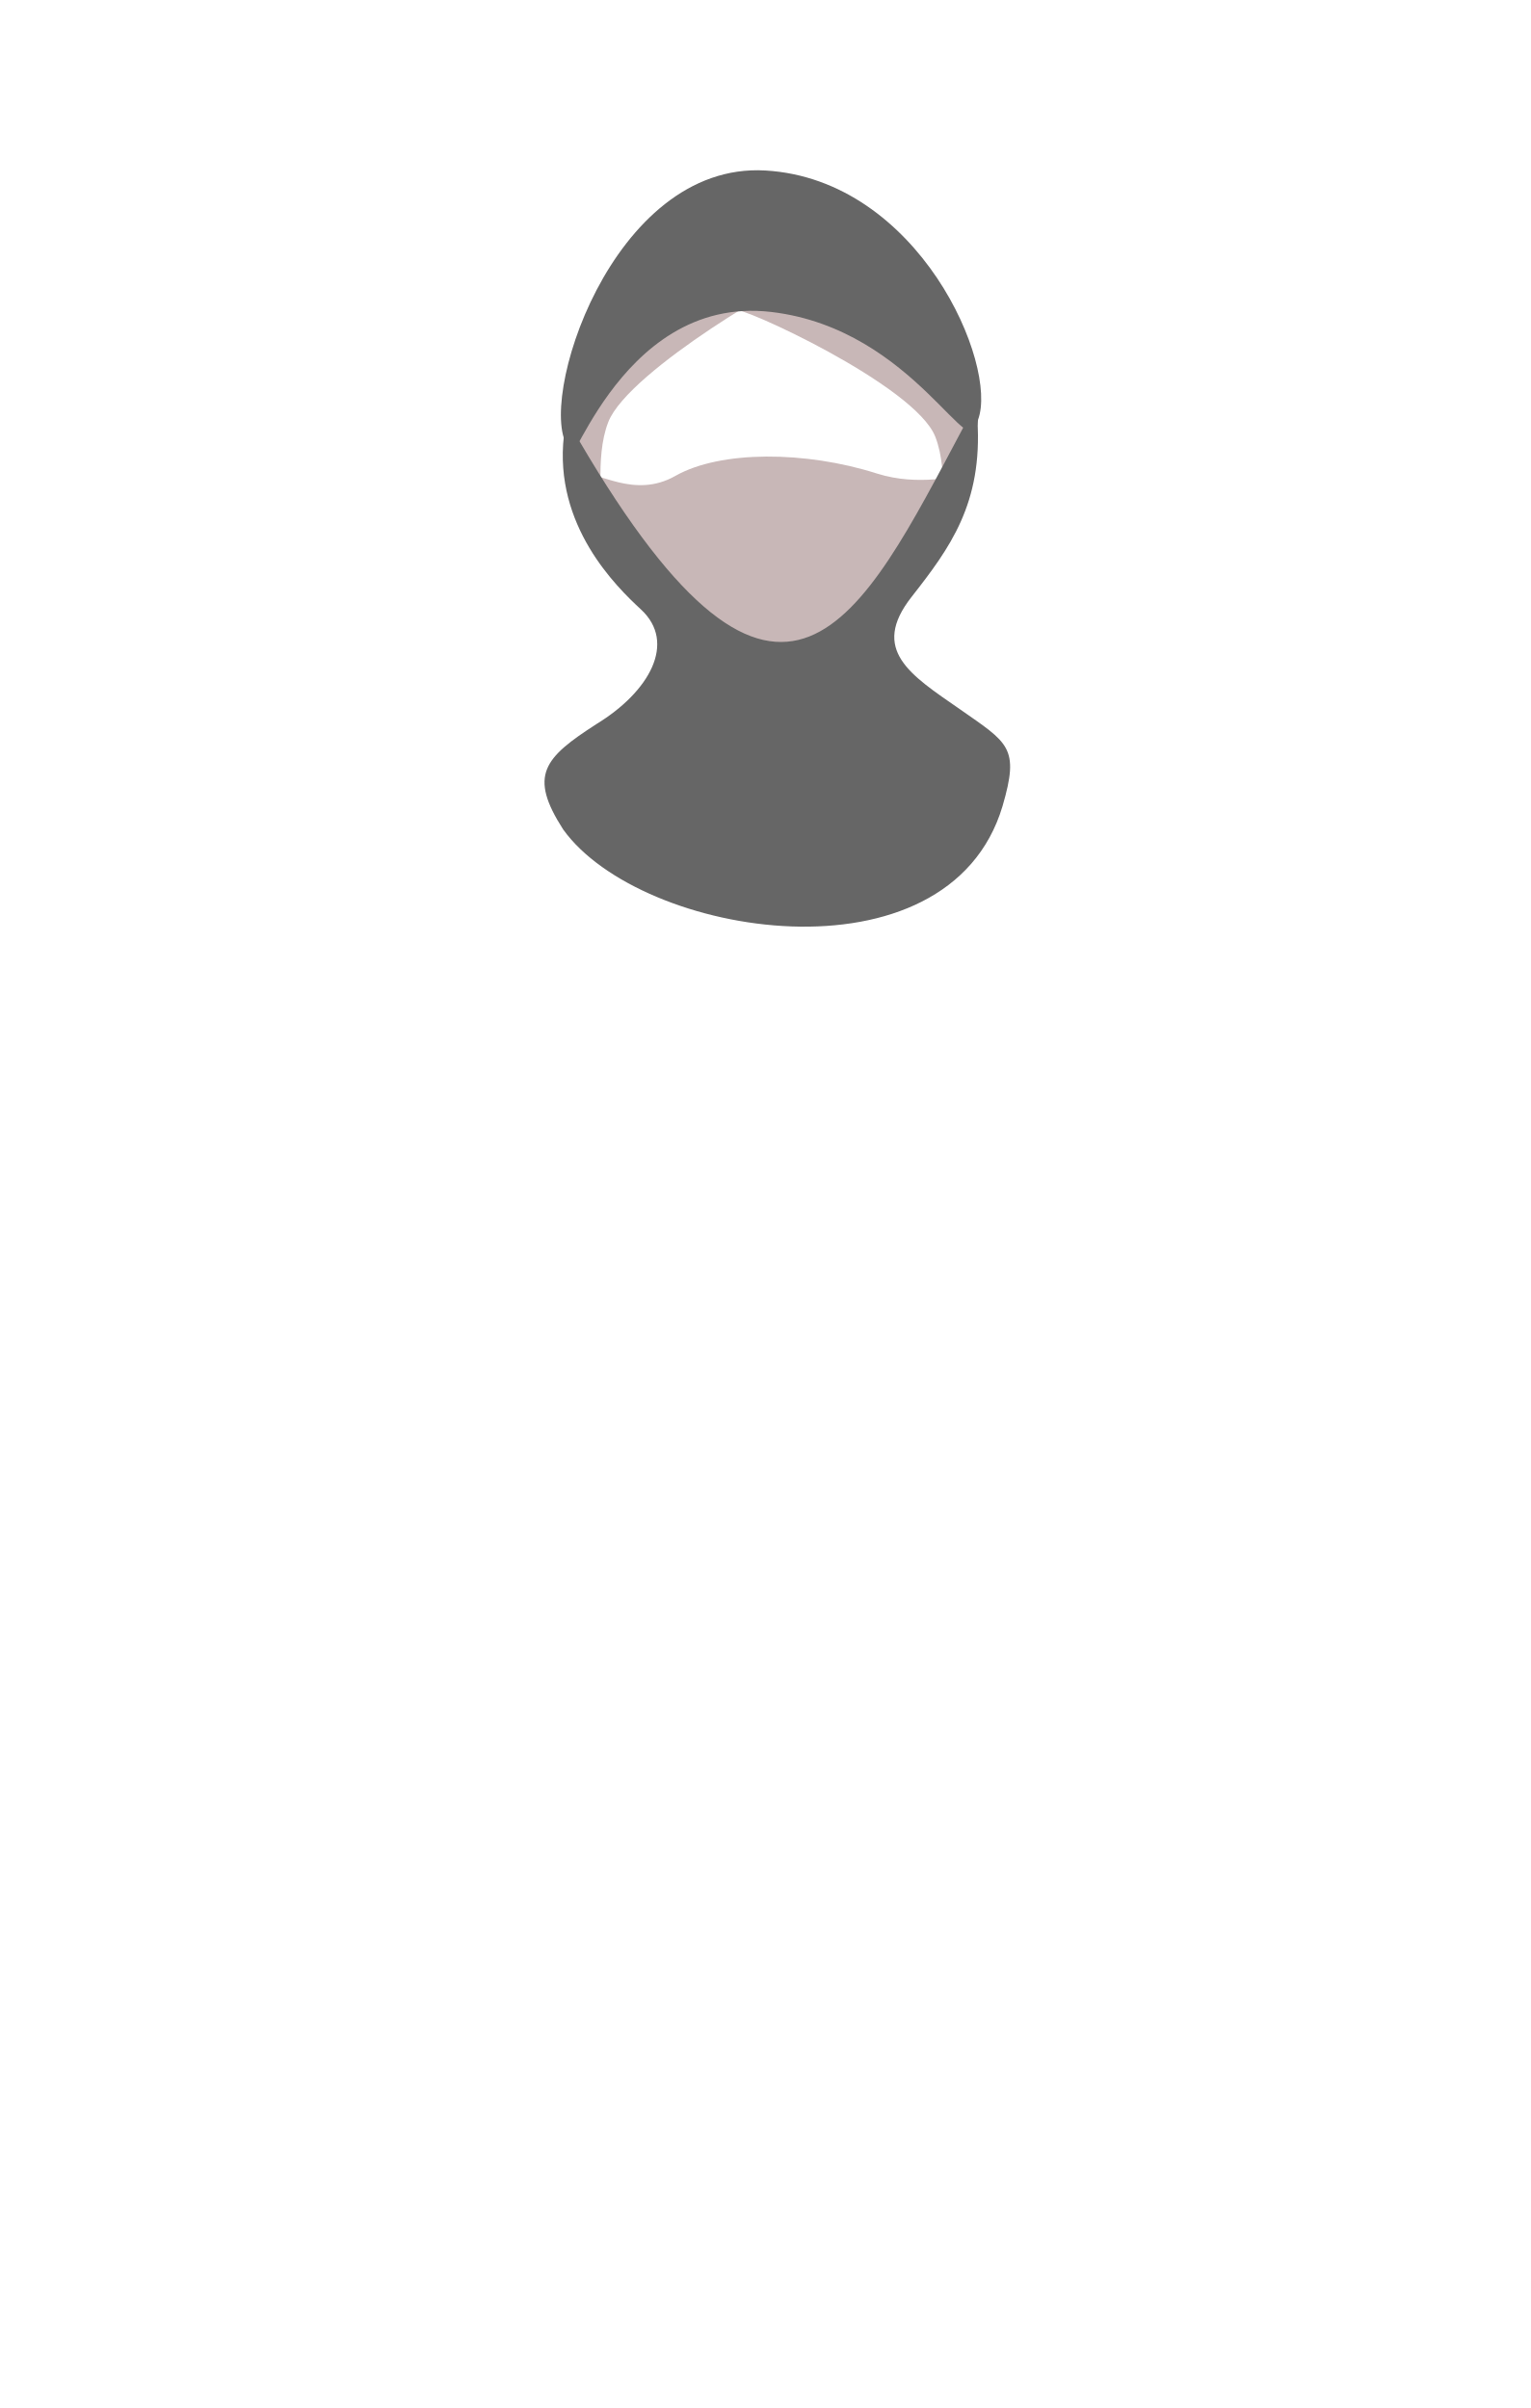
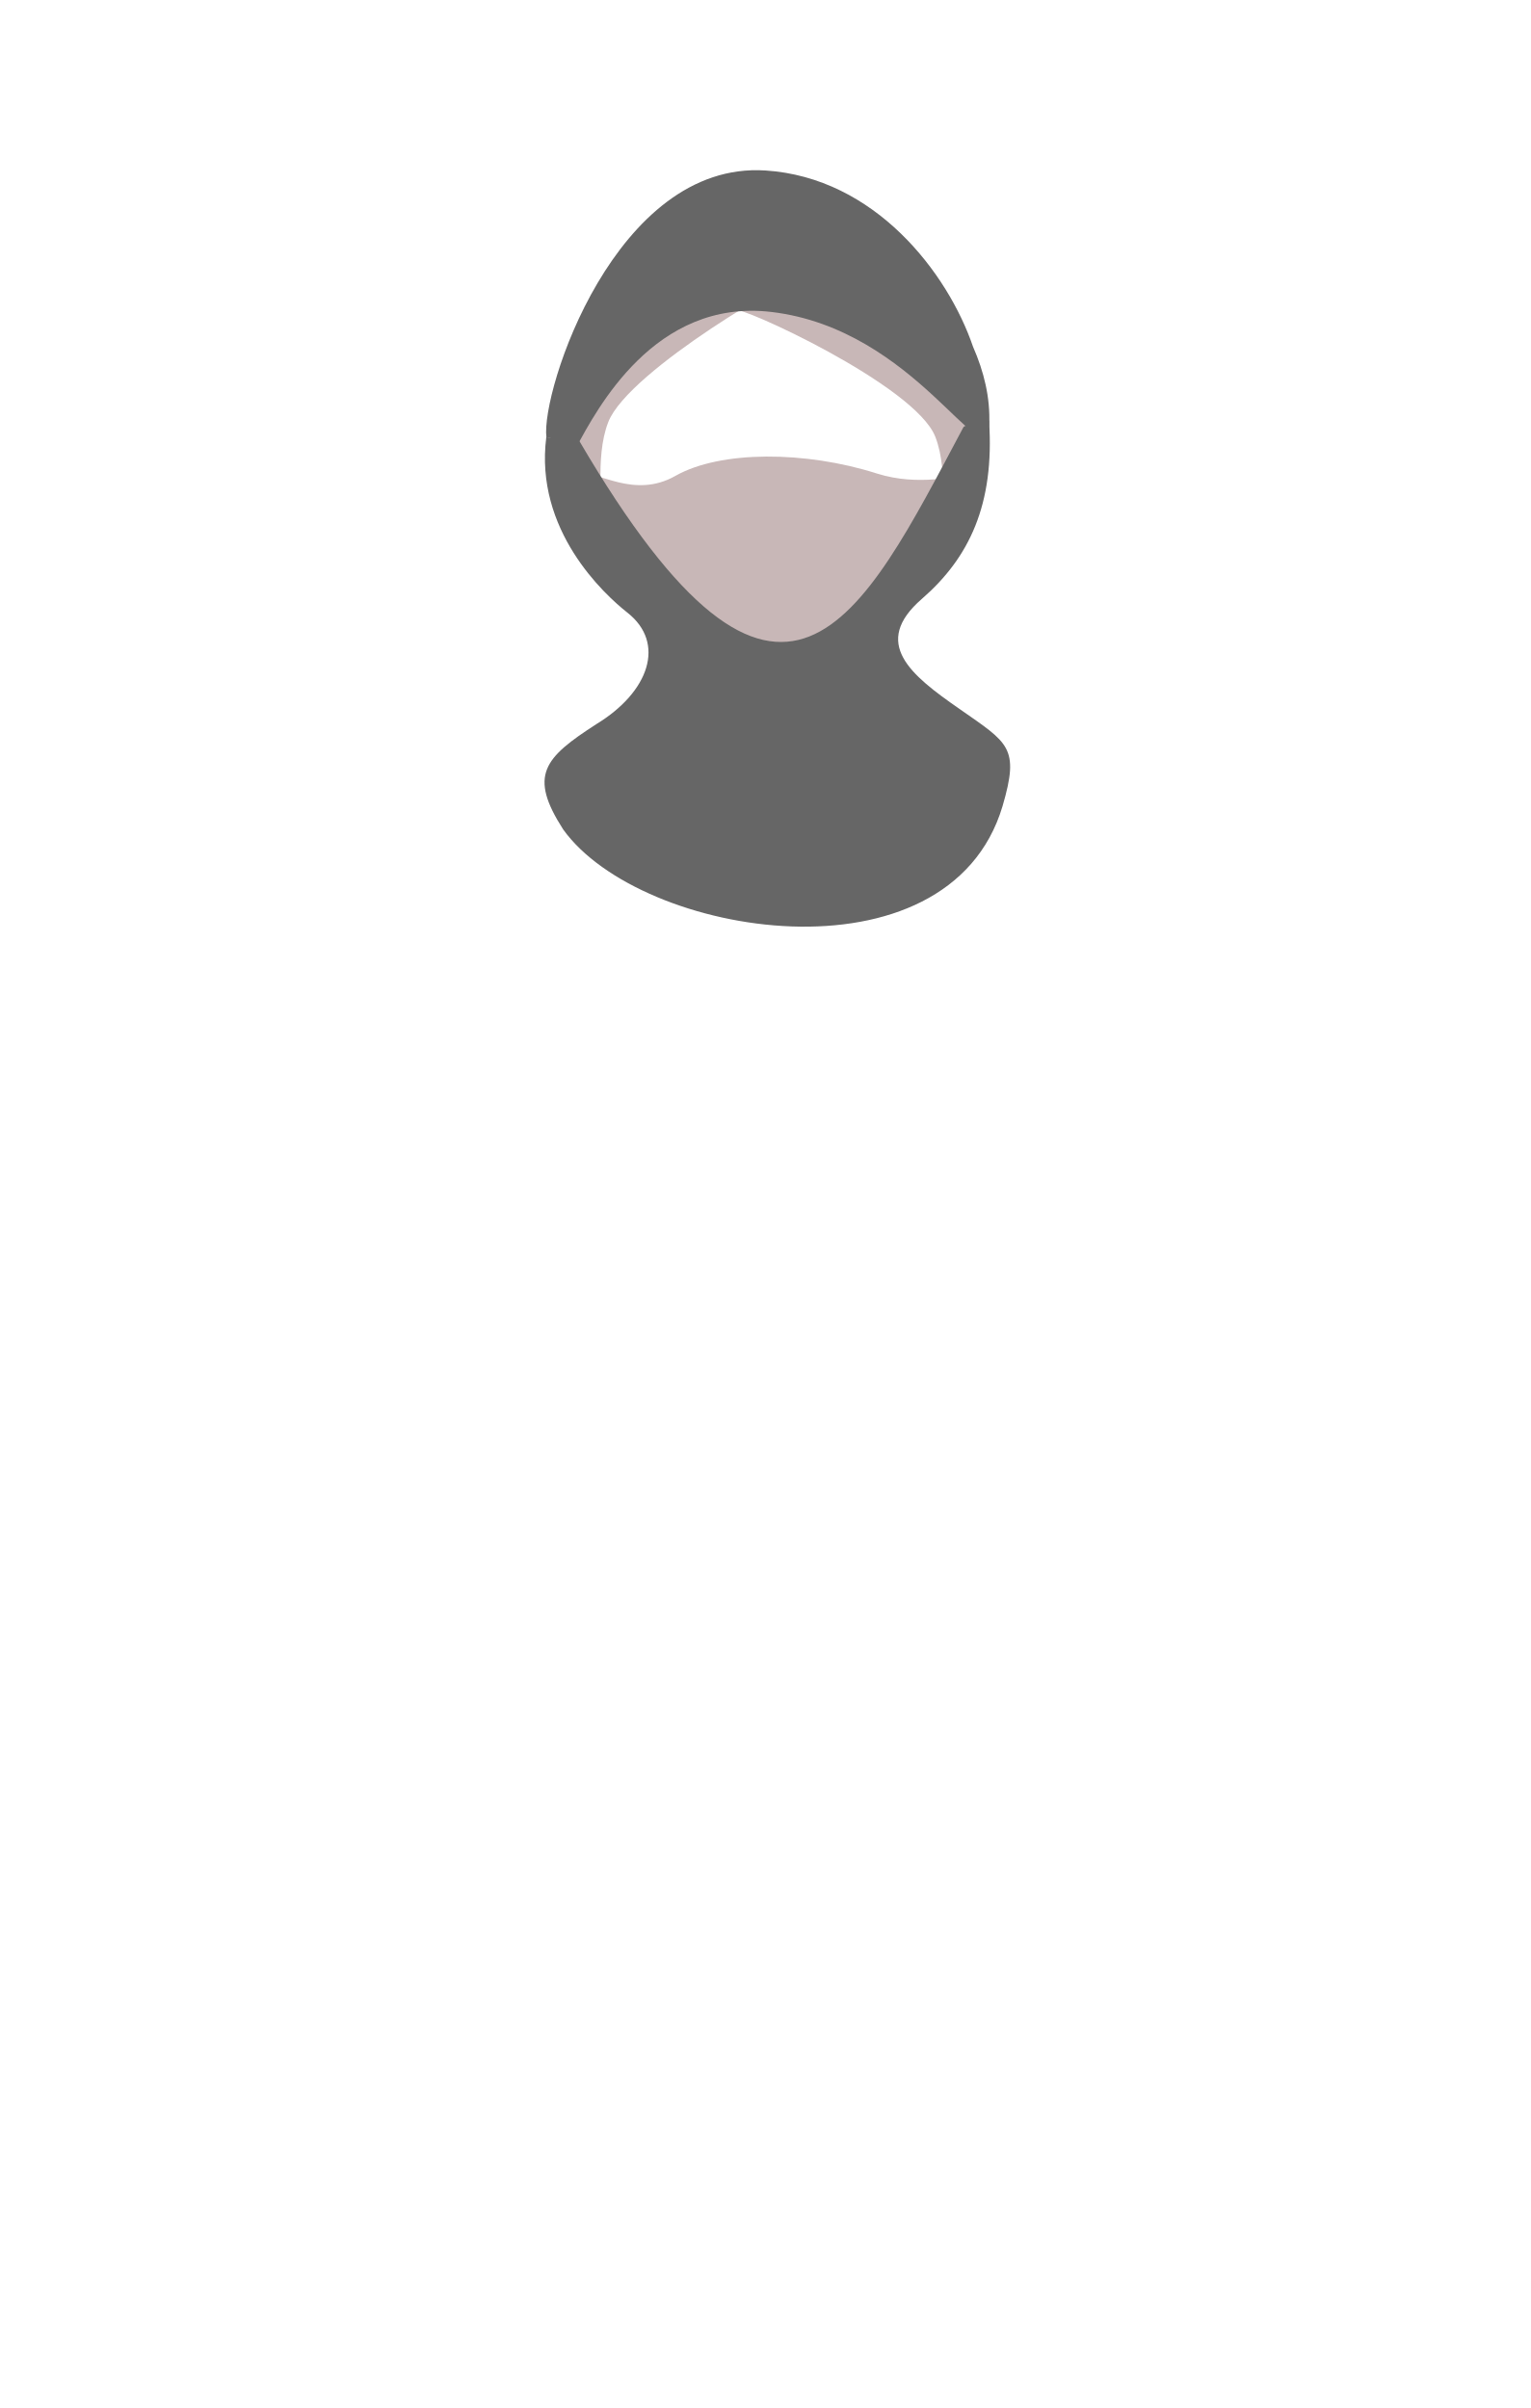
<svg xmlns="http://www.w3.org/2000/svg" width="300" height="472" viewBox="0 0 79.375 124.883" version="1.1" id="svg8">
  <defs id="defs2" />
  <g id="layer1" transform="translate(0,-172.1167)">
    <path style="opacity:1;fill:#c8b7b7;fill-opacity:1;fill-rule:evenodd;stroke:none;stroke-width:0.3;stroke-miterlimit:4;stroke-dasharray:none;stroke-opacity:1" d="m 31.538,194.001 c -0.765,1.961 -0.104,4.544 -0.685,4.544 -0.581,0 -0.209,-1.65 -1.052,-3.207 -1.791,-3.307 9.751,-9.877 11.643,-8.753 -0.029,-0.345 -8.853,4.721 -9.906,7.417 z" id="path1299" />
    <path style="opacity:1;fill:#c8b7b7;fill-opacity:1;fill-rule:evenodd;stroke:none;stroke-width:0.3;stroke-miterlimit:4;stroke-dasharray:none;stroke-opacity:1" d="m 48.491,194.766 c 0.765,1.961 0.104,4.544 0.685,4.544 0.581,0 0.166,-1.674 1.052,-3.207 1.938,-3.352 -9.285,-9.285 -12.077,-7.884 0.029,-0.345 9.287,3.852 10.34,6.548 z" id="path1299-2" />
-     <path style="opacity:1;fill:#666666;fill-opacity:1;fill-rule:evenodd;stroke:none;stroke-width:0.3;stroke-miterlimit:4;stroke-dasharray:none;stroke-opacity:1" d="m 50.709,193.881 c -0.246,2.849 -3.205,-4.701 -10.718,-5.585 -8.158,-0.961 -10.763,9.894 -10.499,7.053 -1.756,-2.182 2.189,-14.859 10.192,-14.39 7.96,0.467 12.079,10.072 11.025,12.922 z" id="path1291" />
+     <path style="opacity:1;fill:#666666;fill-opacity:1;fill-rule:evenodd;stroke:none;stroke-width:0.3;stroke-miterlimit:4;stroke-dasharray:none;stroke-opacity:1" d="m 51.288,194.14 c -0.246,2.849 -3.784,-4.96 -11.297,-5.845 -6.07,-0.715 -9.063,5.111 -10.092,6.97 -0.007,0.013 -1.185,-0.439 -1.57,-0.462 -0.298,-2.39 3.584,-14.347 11.356,-13.845 5.681,0.367 9.453,5.307 10.763,9.141 0.567,1.294 0.898,2.642 0.84,4.041 z" id="path1291" />
    <path style="opacity:1;fill:#c8b7b7;fill-opacity:1;fill-rule:evenodd;stroke:none;stroke-width:0.519;stroke-miterlimit:4;stroke-dasharray:none;stroke-opacity:1" d="m 49.677,196.928 -4.441,8.714 c -0.173,0.339 -0.102,0.687 -0.229,0.687 h -9.698 c -0.127,0 -0.047,-0.353 -0.229,-0.687 l -4.866,-8.903 c 0.742,-0.243 2.652,1.279 4.798,0.06 2.343,-1.331 6.755,-1.302 10.435,-0.13 2.257,0.719 4.224,0.024 4.231,0.259 z" id="rect1317" />
-     <path style="opacity:1;fill:#666666;fill-opacity:1;fill-rule:evenodd;stroke:none;stroke-width:0.3;stroke-miterlimit:4;stroke-dasharray:none;stroke-opacity:1" d="m 30.032,194.979 c 10.555,18.027 14.613,9.264 19.918,-0.709 0.06,-0.112 0.717,-0.488 0.725,-0.361 0.271,4.312 -1.413,6.612 -3.417,9.168 -2.15,2.743 -0.063,4.039 2.489,5.807 2.543,1.781 3.126,1.981 2.228,5.047 -2.812,9.403 -18.757,6.816 -22.778,1.201 -1.806,-2.81 -0.998,-3.709 1.732,-5.468 2.72,-1.66 4.178,-4.209 2.299,-5.943 -1.268,-1.171 -4.528,-4.345 -3.992,-9.008 0.015,-0.126 0.732,0.157 0.796,0.267 z" id="rect1296" />
+     <path style="opacity:1;fill:#666666;fill-opacity:1;fill-rule:evenodd;stroke:none;stroke-width:0.3;stroke-miterlimit:4;stroke-dasharray:none;stroke-opacity:1" d="m 30.032,194.979 c 10.555,18.027 14.613,9.264 19.918,-0.709 0.06,-0.112 1.319,-0.464 1.328,-0.338 0.295,4.357 -1.038,7.118 -3.485,9.245 -2.63,2.286 -0.597,3.939 1.955,5.707 2.543,1.781 3.126,1.981 2.228,5.047 -2.812,9.403 -18.757,6.816 -22.778,1.201 -1.806,-2.81 -0.998,-3.709 1.732,-5.468 2.72,-1.66 3.606,-4.194 1.597,-5.776 -1.216,-0.957 -4.823,-4.29 -4.204,-9.099 0.111,0.041 1.645,0.081 1.709,0.19 z" id="rect1296" />
  </g>
</svg>
